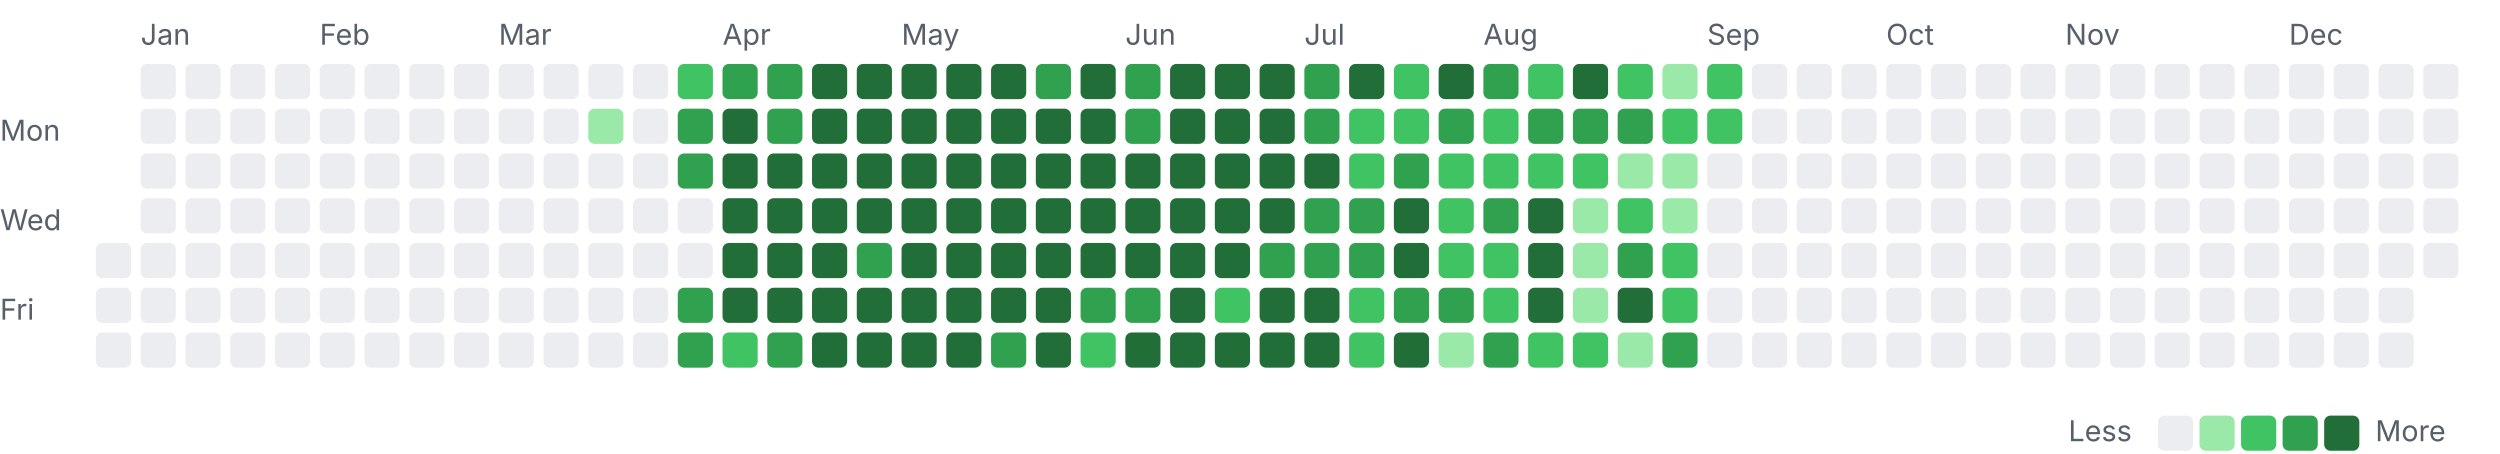
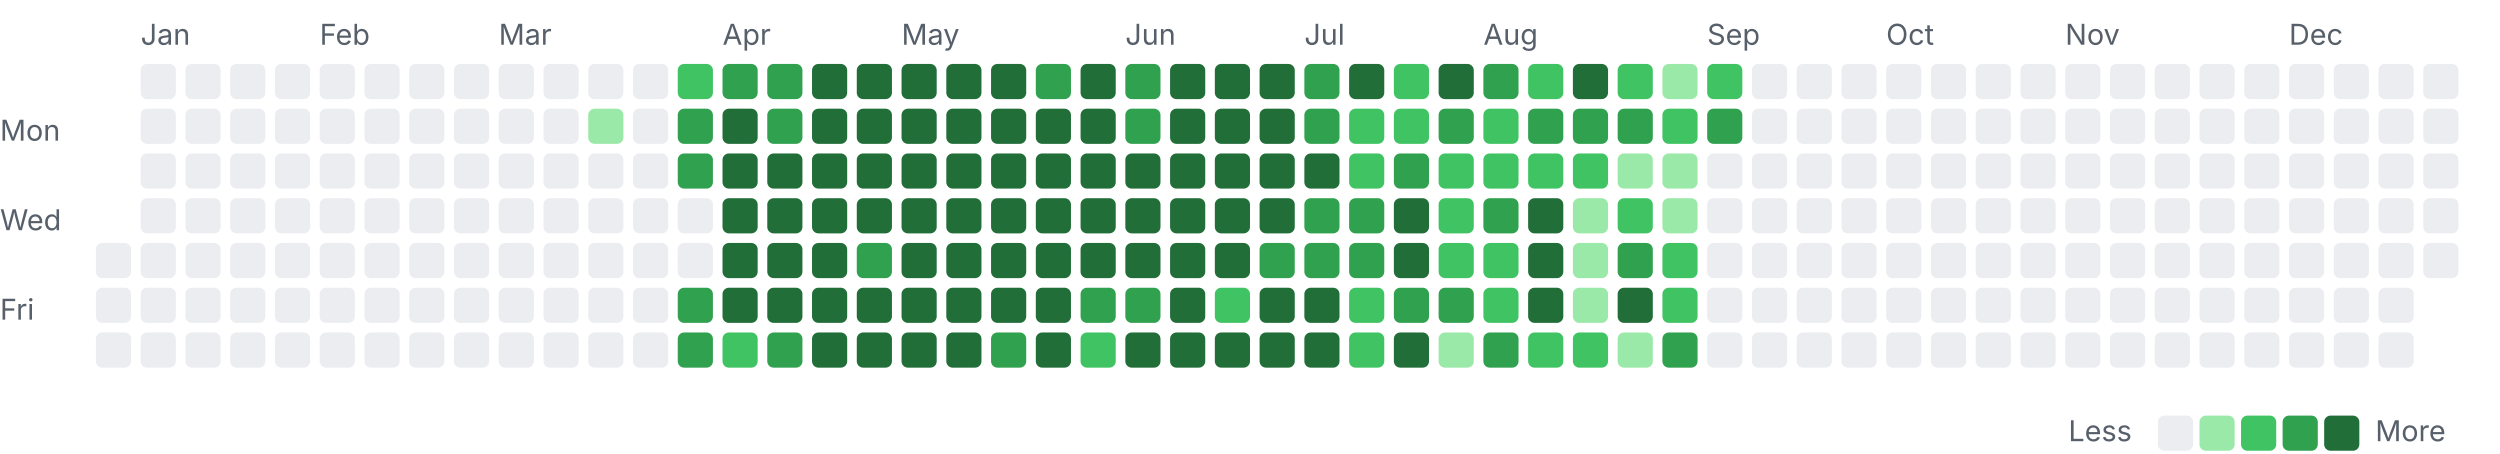
<svg xmlns="http://www.w3.org/2000/svg" width="782" height="142" viewBox="0 0 782 142">
  <style>.l0{fill:#ebedf0}.l1{fill:#9be9a8}.l2{fill:#40c463}.l3{fill:#30a14e}.l4{fill:#216e39} .lbl{fill:#57606a;font:9px -apple-system,Segoe UI,sans-serif}@media(prefers-color-scheme:dark){.l0{fill:#161b22}.l1{fill:#0e4429}.l2{fill:#006d32}.l3{fill:#26a641}.l4{fill:#39d353} .lbl{fill:#8b949e}}</style>
  <text class="lbl" x="44" y="14">Jan</text>
  <text class="lbl" x="100" y="14">Feb</text>
  <text class="lbl" x="156" y="14">Mar</text>
  <text class="lbl" x="226" y="14">Apr</text>
  <text class="lbl" x="282" y="14">May</text>
  <text class="lbl" x="352" y="14">Jun</text>
  <text class="lbl" x="408" y="14">Jul</text>
  <text class="lbl" x="464" y="14">Aug</text>
  <text class="lbl" x="534" y="14">Sep</text>
  <text class="lbl" x="590" y="14">Oct</text>
  <text class="lbl" x="646" y="14">Nov</text>
  <text class="lbl" x="716" y="14">Dec</text>
  <text class="lbl" x="0" y="44">Mon</text>
  <text class="lbl" x="0" y="72">Wed</text>
  <text class="lbl" x="0" y="100">Fri</text>
  <rect class="l0" x="30" y="76" width="11" height="11" rx="2" />
  <rect class="l0" x="30" y="90" width="11" height="11" rx="2" />
  <rect class="l0" x="30" y="104" width="11" height="11" rx="2" />
  <rect class="l0" x="44" y="20" width="11" height="11" rx="2" />
  <rect class="l0" x="44" y="34" width="11" height="11" rx="2" />
  <rect class="l0" x="44" y="48" width="11" height="11" rx="2" />
  <rect class="l0" x="44" y="62" width="11" height="11" rx="2" />
  <rect class="l0" x="44" y="76" width="11" height="11" rx="2" />
  <rect class="l0" x="44" y="90" width="11" height="11" rx="2" />
  <rect class="l0" x="44" y="104" width="11" height="11" rx="2" />
  <rect class="l0" x="58" y="20" width="11" height="11" rx="2" />
  <rect class="l0" x="58" y="34" width="11" height="11" rx="2" />
  <rect class="l0" x="58" y="48" width="11" height="11" rx="2" />
  <rect class="l0" x="58" y="62" width="11" height="11" rx="2" />
  <rect class="l0" x="58" y="76" width="11" height="11" rx="2" />
  <rect class="l0" x="58" y="90" width="11" height="11" rx="2" />
  <rect class="l0" x="58" y="104" width="11" height="11" rx="2" />
  <rect class="l0" x="72" y="20" width="11" height="11" rx="2" />
  <rect class="l0" x="72" y="34" width="11" height="11" rx="2" />
  <rect class="l0" x="72" y="48" width="11" height="11" rx="2" />
  <rect class="l0" x="72" y="62" width="11" height="11" rx="2" />
  <rect class="l0" x="72" y="76" width="11" height="11" rx="2" />
  <rect class="l0" x="72" y="90" width="11" height="11" rx="2" />
  <rect class="l0" x="72" y="104" width="11" height="11" rx="2" />
  <rect class="l0" x="86" y="20" width="11" height="11" rx="2" />
  <rect class="l0" x="86" y="34" width="11" height="11" rx="2" />
  <rect class="l0" x="86" y="48" width="11" height="11" rx="2" />
  <rect class="l0" x="86" y="62" width="11" height="11" rx="2" />
  <rect class="l0" x="86" y="76" width="11" height="11" rx="2" />
  <rect class="l0" x="86" y="90" width="11" height="11" rx="2" />
  <rect class="l0" x="86" y="104" width="11" height="11" rx="2" />
  <rect class="l0" x="100" y="20" width="11" height="11" rx="2" />
  <rect class="l0" x="100" y="34" width="11" height="11" rx="2" />
  <rect class="l0" x="100" y="48" width="11" height="11" rx="2" />
  <rect class="l0" x="100" y="62" width="11" height="11" rx="2" />
  <rect class="l0" x="100" y="76" width="11" height="11" rx="2" />
  <rect class="l0" x="100" y="90" width="11" height="11" rx="2" />
  <rect class="l0" x="100" y="104" width="11" height="11" rx="2" />
  <rect class="l0" x="114" y="20" width="11" height="11" rx="2" />
  <rect class="l0" x="114" y="34" width="11" height="11" rx="2" />
  <rect class="l0" x="114" y="48" width="11" height="11" rx="2" />
  <rect class="l0" x="114" y="62" width="11" height="11" rx="2" />
  <rect class="l0" x="114" y="76" width="11" height="11" rx="2" />
  <rect class="l0" x="114" y="90" width="11" height="11" rx="2" />
  <rect class="l0" x="114" y="104" width="11" height="11" rx="2" />
  <rect class="l0" x="128" y="20" width="11" height="11" rx="2" />
  <rect class="l0" x="128" y="34" width="11" height="11" rx="2" />
  <rect class="l0" x="128" y="48" width="11" height="11" rx="2" />
  <rect class="l0" x="128" y="62" width="11" height="11" rx="2" />
  <rect class="l0" x="128" y="76" width="11" height="11" rx="2" />
  <rect class="l0" x="128" y="90" width="11" height="11" rx="2" />
  <rect class="l0" x="128" y="104" width="11" height="11" rx="2" />
  <rect class="l0" x="142" y="20" width="11" height="11" rx="2" />
  <rect class="l0" x="142" y="34" width="11" height="11" rx="2" />
  <rect class="l0" x="142" y="48" width="11" height="11" rx="2" />
  <rect class="l0" x="142" y="62" width="11" height="11" rx="2" />
  <rect class="l0" x="142" y="76" width="11" height="11" rx="2" />
  <rect class="l0" x="142" y="90" width="11" height="11" rx="2" />
  <rect class="l0" x="142" y="104" width="11" height="11" rx="2" />
  <rect class="l0" x="156" y="20" width="11" height="11" rx="2" />
  <rect class="l0" x="156" y="34" width="11" height="11" rx="2" />
  <rect class="l0" x="156" y="48" width="11" height="11" rx="2" />
  <rect class="l0" x="156" y="62" width="11" height="11" rx="2" />
  <rect class="l0" x="156" y="76" width="11" height="11" rx="2" />
  <rect class="l0" x="156" y="90" width="11" height="11" rx="2" />
  <rect class="l0" x="156" y="104" width="11" height="11" rx="2" />
  <rect class="l0" x="170" y="20" width="11" height="11" rx="2" />
  <rect class="l0" x="170" y="34" width="11" height="11" rx="2" />
  <rect class="l0" x="170" y="48" width="11" height="11" rx="2" />
  <rect class="l0" x="170" y="62" width="11" height="11" rx="2" />
  <rect class="l0" x="170" y="76" width="11" height="11" rx="2" />
  <rect class="l0" x="170" y="90" width="11" height="11" rx="2" />
  <rect class="l0" x="170" y="104" width="11" height="11" rx="2" />
  <rect class="l0" x="184" y="20" width="11" height="11" rx="2" />
  <rect class="l1" x="184" y="34" width="11" height="11" rx="2" />
  <rect class="l0" x="184" y="48" width="11" height="11" rx="2" />
  <rect class="l0" x="184" y="62" width="11" height="11" rx="2" />
  <rect class="l0" x="184" y="76" width="11" height="11" rx="2" />
  <rect class="l0" x="184" y="90" width="11" height="11" rx="2" />
  <rect class="l0" x="184" y="104" width="11" height="11" rx="2" />
  <rect class="l0" x="198" y="20" width="11" height="11" rx="2" />
  <rect class="l0" x="198" y="34" width="11" height="11" rx="2" />
  <rect class="l0" x="198" y="48" width="11" height="11" rx="2" />
  <rect class="l0" x="198" y="62" width="11" height="11" rx="2" />
  <rect class="l0" x="198" y="76" width="11" height="11" rx="2" />
  <rect class="l0" x="198" y="90" width="11" height="11" rx="2" />
  <rect class="l0" x="198" y="104" width="11" height="11" rx="2" />
  <rect class="l2" x="212" y="20" width="11" height="11" rx="2" />
  <rect class="l3" x="212" y="34" width="11" height="11" rx="2" />
  <rect class="l3" x="212" y="48" width="11" height="11" rx="2" />
  <rect class="l0" x="212" y="62" width="11" height="11" rx="2" />
  <rect class="l0" x="212" y="76" width="11" height="11" rx="2" />
  <rect class="l3" x="212" y="90" width="11" height="11" rx="2" />
  <rect class="l3" x="212" y="104" width="11" height="11" rx="2" />
  <rect class="l3" x="226" y="20" width="11" height="11" rx="2" />
  <rect class="l4" x="226" y="34" width="11" height="11" rx="2" />
  <rect class="l4" x="226" y="48" width="11" height="11" rx="2" />
  <rect class="l4" x="226" y="62" width="11" height="11" rx="2" />
  <rect class="l4" x="226" y="76" width="11" height="11" rx="2" />
  <rect class="l4" x="226" y="90" width="11" height="11" rx="2" />
  <rect class="l2" x="226" y="104" width="11" height="11" rx="2" />
  <rect class="l3" x="240" y="20" width="11" height="11" rx="2" />
  <rect class="l3" x="240" y="34" width="11" height="11" rx="2" />
  <rect class="l4" x="240" y="48" width="11" height="11" rx="2" />
  <rect class="l4" x="240" y="62" width="11" height="11" rx="2" />
  <rect class="l4" x="240" y="76" width="11" height="11" rx="2" />
  <rect class="l4" x="240" y="90" width="11" height="11" rx="2" />
  <rect class="l3" x="240" y="104" width="11" height="11" rx="2" />
  <rect class="l4" x="254" y="20" width="11" height="11" rx="2" />
  <rect class="l4" x="254" y="34" width="11" height="11" rx="2" />
  <rect class="l4" x="254" y="48" width="11" height="11" rx="2" />
  <rect class="l4" x="254" y="62" width="11" height="11" rx="2" />
  <rect class="l4" x="254" y="76" width="11" height="11" rx="2" />
  <rect class="l4" x="254" y="90" width="11" height="11" rx="2" />
  <rect class="l4" x="254" y="104" width="11" height="11" rx="2" />
  <rect class="l4" x="268" y="20" width="11" height="11" rx="2" />
  <rect class="l4" x="268" y="34" width="11" height="11" rx="2" />
  <rect class="l4" x="268" y="48" width="11" height="11" rx="2" />
  <rect class="l4" x="268" y="62" width="11" height="11" rx="2" />
  <rect class="l3" x="268" y="76" width="11" height="11" rx="2" />
  <rect class="l4" x="268" y="90" width="11" height="11" rx="2" />
  <rect class="l4" x="268" y="104" width="11" height="11" rx="2" />
  <rect class="l4" x="282" y="20" width="11" height="11" rx="2" />
  <rect class="l4" x="282" y="34" width="11" height="11" rx="2" />
  <rect class="l4" x="282" y="48" width="11" height="11" rx="2" />
  <rect class="l4" x="282" y="62" width="11" height="11" rx="2" />
  <rect class="l4" x="282" y="76" width="11" height="11" rx="2" />
  <rect class="l4" x="282" y="90" width="11" height="11" rx="2" />
  <rect class="l4" x="282" y="104" width="11" height="11" rx="2" />
  <rect class="l4" x="296" y="20" width="11" height="11" rx="2" />
  <rect class="l4" x="296" y="34" width="11" height="11" rx="2" />
  <rect class="l4" x="296" y="48" width="11" height="11" rx="2" />
  <rect class="l4" x="296" y="62" width="11" height="11" rx="2" />
  <rect class="l4" x="296" y="76" width="11" height="11" rx="2" />
  <rect class="l4" x="296" y="90" width="11" height="11" rx="2" />
  <rect class="l4" x="296" y="104" width="11" height="11" rx="2" />
  <rect class="l4" x="310" y="20" width="11" height="11" rx="2" />
  <rect class="l4" x="310" y="34" width="11" height="11" rx="2" />
  <rect class="l4" x="310" y="48" width="11" height="11" rx="2" />
  <rect class="l4" x="310" y="62" width="11" height="11" rx="2" />
  <rect class="l4" x="310" y="76" width="11" height="11" rx="2" />
  <rect class="l4" x="310" y="90" width="11" height="11" rx="2" />
  <rect class="l3" x="310" y="104" width="11" height="11" rx="2" />
  <rect class="l3" x="324" y="20" width="11" height="11" rx="2" />
  <rect class="l4" x="324" y="34" width="11" height="11" rx="2" />
  <rect class="l4" x="324" y="48" width="11" height="11" rx="2" />
  <rect class="l4" x="324" y="62" width="11" height="11" rx="2" />
  <rect class="l4" x="324" y="76" width="11" height="11" rx="2" />
  <rect class="l4" x="324" y="90" width="11" height="11" rx="2" />
  <rect class="l4" x="324" y="104" width="11" height="11" rx="2" />
  <rect class="l4" x="338" y="20" width="11" height="11" rx="2" />
  <rect class="l4" x="338" y="34" width="11" height="11" rx="2" />
  <rect class="l4" x="338" y="48" width="11" height="11" rx="2" />
  <rect class="l4" x="338" y="62" width="11" height="11" rx="2" />
  <rect class="l4" x="338" y="76" width="11" height="11" rx="2" />
  <rect class="l3" x="338" y="90" width="11" height="11" rx="2" />
  <rect class="l2" x="338" y="104" width="11" height="11" rx="2" />
  <rect class="l3" x="352" y="20" width="11" height="11" rx="2" />
  <rect class="l3" x="352" y="34" width="11" height="11" rx="2" />
  <rect class="l4" x="352" y="48" width="11" height="11" rx="2" />
  <rect class="l4" x="352" y="62" width="11" height="11" rx="2" />
  <rect class="l4" x="352" y="76" width="11" height="11" rx="2" />
  <rect class="l3" x="352" y="90" width="11" height="11" rx="2" />
  <rect class="l4" x="352" y="104" width="11" height="11" rx="2" />
  <rect class="l4" x="366" y="20" width="11" height="11" rx="2" />
  <rect class="l4" x="366" y="34" width="11" height="11" rx="2" />
  <rect class="l4" x="366" y="48" width="11" height="11" rx="2" />
  <rect class="l4" x="366" y="62" width="11" height="11" rx="2" />
  <rect class="l4" x="366" y="76" width="11" height="11" rx="2" />
  <rect class="l4" x="366" y="90" width="11" height="11" rx="2" />
  <rect class="l4" x="366" y="104" width="11" height="11" rx="2" />
  <rect class="l4" x="380" y="20" width="11" height="11" rx="2" />
  <rect class="l4" x="380" y="34" width="11" height="11" rx="2" />
  <rect class="l4" x="380" y="48" width="11" height="11" rx="2" />
  <rect class="l4" x="380" y="62" width="11" height="11" rx="2" />
  <rect class="l4" x="380" y="76" width="11" height="11" rx="2" />
  <rect class="l2" x="380" y="90" width="11" height="11" rx="2" />
  <rect class="l4" x="380" y="104" width="11" height="11" rx="2" />
  <rect class="l4" x="394" y="20" width="11" height="11" rx="2" />
  <rect class="l4" x="394" y="34" width="11" height="11" rx="2" />
  <rect class="l4" x="394" y="48" width="11" height="11" rx="2" />
  <rect class="l4" x="394" y="62" width="11" height="11" rx="2" />
  <rect class="l3" x="394" y="76" width="11" height="11" rx="2" />
  <rect class="l4" x="394" y="90" width="11" height="11" rx="2" />
  <rect class="l4" x="394" y="104" width="11" height="11" rx="2" />
  <rect class="l3" x="408" y="20" width="11" height="11" rx="2" />
  <rect class="l3" x="408" y="34" width="11" height="11" rx="2" />
  <rect class="l4" x="408" y="48" width="11" height="11" rx="2" />
  <rect class="l3" x="408" y="62" width="11" height="11" rx="2" />
  <rect class="l3" x="408" y="76" width="11" height="11" rx="2" />
  <rect class="l4" x="408" y="90" width="11" height="11" rx="2" />
  <rect class="l4" x="408" y="104" width="11" height="11" rx="2" />
  <rect class="l4" x="422" y="20" width="11" height="11" rx="2" />
  <rect class="l2" x="422" y="34" width="11" height="11" rx="2" />
  <rect class="l2" x="422" y="48" width="11" height="11" rx="2" />
  <rect class="l3" x="422" y="62" width="11" height="11" rx="2" />
  <rect class="l3" x="422" y="76" width="11" height="11" rx="2" />
  <rect class="l2" x="422" y="90" width="11" height="11" rx="2" />
  <rect class="l2" x="422" y="104" width="11" height="11" rx="2" />
  <rect class="l2" x="436" y="20" width="11" height="11" rx="2" />
  <rect class="l2" x="436" y="34" width="11" height="11" rx="2" />
  <rect class="l3" x="436" y="48" width="11" height="11" rx="2" />
  <rect class="l4" x="436" y="62" width="11" height="11" rx="2" />
  <rect class="l4" x="436" y="76" width="11" height="11" rx="2" />
  <rect class="l3" x="436" y="90" width="11" height="11" rx="2" />
  <rect class="l4" x="436" y="104" width="11" height="11" rx="2" />
  <rect class="l4" x="450" y="20" width="11" height="11" rx="2" />
  <rect class="l3" x="450" y="34" width="11" height="11" rx="2" />
  <rect class="l2" x="450" y="48" width="11" height="11" rx="2" />
  <rect class="l2" x="450" y="62" width="11" height="11" rx="2" />
  <rect class="l2" x="450" y="76" width="11" height="11" rx="2" />
  <rect class="l3" x="450" y="90" width="11" height="11" rx="2" />
  <rect class="l1" x="450" y="104" width="11" height="11" rx="2" />
  <rect class="l3" x="464" y="20" width="11" height="11" rx="2" />
  <rect class="l2" x="464" y="34" width="11" height="11" rx="2" />
  <rect class="l2" x="464" y="48" width="11" height="11" rx="2" />
  <rect class="l3" x="464" y="62" width="11" height="11" rx="2" />
  <rect class="l2" x="464" y="76" width="11" height="11" rx="2" />
  <rect class="l2" x="464" y="90" width="11" height="11" rx="2" />
  <rect class="l3" x="464" y="104" width="11" height="11" rx="2" />
  <rect class="l2" x="478" y="20" width="11" height="11" rx="2" />
  <rect class="l3" x="478" y="34" width="11" height="11" rx="2" />
  <rect class="l2" x="478" y="48" width="11" height="11" rx="2" />
  <rect class="l4" x="478" y="62" width="11" height="11" rx="2" />
  <rect class="l4" x="478" y="76" width="11" height="11" rx="2" />
  <rect class="l4" x="478" y="90" width="11" height="11" rx="2" />
  <rect class="l2" x="478" y="104" width="11" height="11" rx="2" />
  <rect class="l4" x="492" y="20" width="11" height="11" rx="2" />
  <rect class="l3" x="492" y="34" width="11" height="11" rx="2" />
  <rect class="l2" x="492" y="48" width="11" height="11" rx="2" />
  <rect class="l1" x="492" y="62" width="11" height="11" rx="2" />
  <rect class="l1" x="492" y="76" width="11" height="11" rx="2" />
  <rect class="l1" x="492" y="90" width="11" height="11" rx="2" />
  <rect class="l2" x="492" y="104" width="11" height="11" rx="2" />
  <rect class="l2" x="506" y="20" width="11" height="11" rx="2" />
  <rect class="l3" x="506" y="34" width="11" height="11" rx="2" />
  <rect class="l1" x="506" y="48" width="11" height="11" rx="2" />
  <rect class="l2" x="506" y="62" width="11" height="11" rx="2" />
  <rect class="l3" x="506" y="76" width="11" height="11" rx="2" />
  <rect class="l4" x="506" y="90" width="11" height="11" rx="2" />
  <rect class="l1" x="506" y="104" width="11" height="11" rx="2" />
  <rect class="l1" x="520" y="20" width="11" height="11" rx="2" />
  <rect class="l2" x="520" y="34" width="11" height="11" rx="2" />
  <rect class="l1" x="520" y="48" width="11" height="11" rx="2" />
  <rect class="l1" x="520" y="62" width="11" height="11" rx="2" />
  <rect class="l2" x="520" y="76" width="11" height="11" rx="2" />
  <rect class="l2" x="520" y="90" width="11" height="11" rx="2" />
  <rect class="l3" x="520" y="104" width="11" height="11" rx="2" />
  <rect class="l2" x="534" y="20" width="11" height="11" rx="2" />
-   <rect class="l2" x="534" y="34" width="11" height="11" rx="2" />
+   <rect class="l3" x="534" y="34" width="11" height="11" rx="2" />
  <rect class="l0" x="534" y="48" width="11" height="11" rx="2" />
  <rect class="l0" x="534" y="62" width="11" height="11" rx="2" />
  <rect class="l0" x="534" y="76" width="11" height="11" rx="2" />
  <rect class="l0" x="534" y="90" width="11" height="11" rx="2" />
  <rect class="l0" x="534" y="104" width="11" height="11" rx="2" />
  <rect class="l0" x="548" y="20" width="11" height="11" rx="2" />
  <rect class="l0" x="548" y="34" width="11" height="11" rx="2" />
  <rect class="l0" x="548" y="48" width="11" height="11" rx="2" />
  <rect class="l0" x="548" y="62" width="11" height="11" rx="2" />
  <rect class="l0" x="548" y="76" width="11" height="11" rx="2" />
  <rect class="l0" x="548" y="90" width="11" height="11" rx="2" />
  <rect class="l0" x="548" y="104" width="11" height="11" rx="2" />
  <rect class="l0" x="562" y="20" width="11" height="11" rx="2" />
  <rect class="l0" x="562" y="34" width="11" height="11" rx="2" />
  <rect class="l0" x="562" y="48" width="11" height="11" rx="2" />
  <rect class="l0" x="562" y="62" width="11" height="11" rx="2" />
  <rect class="l0" x="562" y="76" width="11" height="11" rx="2" />
  <rect class="l0" x="562" y="90" width="11" height="11" rx="2" />
  <rect class="l0" x="562" y="104" width="11" height="11" rx="2" />
  <rect class="l0" x="576" y="20" width="11" height="11" rx="2" />
  <rect class="l0" x="576" y="34" width="11" height="11" rx="2" />
  <rect class="l0" x="576" y="48" width="11" height="11" rx="2" />
  <rect class="l0" x="576" y="62" width="11" height="11" rx="2" />
  <rect class="l0" x="576" y="76" width="11" height="11" rx="2" />
  <rect class="l0" x="576" y="90" width="11" height="11" rx="2" />
  <rect class="l0" x="576" y="104" width="11" height="11" rx="2" />
  <rect class="l0" x="590" y="20" width="11" height="11" rx="2" />
  <rect class="l0" x="590" y="34" width="11" height="11" rx="2" />
  <rect class="l0" x="590" y="48" width="11" height="11" rx="2" />
  <rect class="l0" x="590" y="62" width="11" height="11" rx="2" />
  <rect class="l0" x="590" y="76" width="11" height="11" rx="2" />
  <rect class="l0" x="590" y="90" width="11" height="11" rx="2" />
  <rect class="l0" x="590" y="104" width="11" height="11" rx="2" />
  <rect class="l0" x="604" y="20" width="11" height="11" rx="2" />
  <rect class="l0" x="604" y="34" width="11" height="11" rx="2" />
  <rect class="l0" x="604" y="48" width="11" height="11" rx="2" />
  <rect class="l0" x="604" y="62" width="11" height="11" rx="2" />
  <rect class="l0" x="604" y="76" width="11" height="11" rx="2" />
  <rect class="l0" x="604" y="90" width="11" height="11" rx="2" />
  <rect class="l0" x="604" y="104" width="11" height="11" rx="2" />
  <rect class="l0" x="618" y="20" width="11" height="11" rx="2" />
  <rect class="l0" x="618" y="34" width="11" height="11" rx="2" />
  <rect class="l0" x="618" y="48" width="11" height="11" rx="2" />
  <rect class="l0" x="618" y="62" width="11" height="11" rx="2" />
  <rect class="l0" x="618" y="76" width="11" height="11" rx="2" />
  <rect class="l0" x="618" y="90" width="11" height="11" rx="2" />
  <rect class="l0" x="618" y="104" width="11" height="11" rx="2" />
  <rect class="l0" x="632" y="20" width="11" height="11" rx="2" />
  <rect class="l0" x="632" y="34" width="11" height="11" rx="2" />
  <rect class="l0" x="632" y="48" width="11" height="11" rx="2" />
  <rect class="l0" x="632" y="62" width="11" height="11" rx="2" />
  <rect class="l0" x="632" y="76" width="11" height="11" rx="2" />
  <rect class="l0" x="632" y="90" width="11" height="11" rx="2" />
  <rect class="l0" x="632" y="104" width="11" height="11" rx="2" />
  <rect class="l0" x="646" y="20" width="11" height="11" rx="2" />
  <rect class="l0" x="646" y="34" width="11" height="11" rx="2" />
  <rect class="l0" x="646" y="48" width="11" height="11" rx="2" />
  <rect class="l0" x="646" y="62" width="11" height="11" rx="2" />
  <rect class="l0" x="646" y="76" width="11" height="11" rx="2" />
  <rect class="l0" x="646" y="90" width="11" height="11" rx="2" />
  <rect class="l0" x="646" y="104" width="11" height="11" rx="2" />
  <rect class="l0" x="660" y="20" width="11" height="11" rx="2" />
  <rect class="l0" x="660" y="34" width="11" height="11" rx="2" />
  <rect class="l0" x="660" y="48" width="11" height="11" rx="2" />
  <rect class="l0" x="660" y="62" width="11" height="11" rx="2" />
  <rect class="l0" x="660" y="76" width="11" height="11" rx="2" />
  <rect class="l0" x="660" y="90" width="11" height="11" rx="2" />
  <rect class="l0" x="660" y="104" width="11" height="11" rx="2" />
  <rect class="l0" x="674" y="20" width="11" height="11" rx="2" />
  <rect class="l0" x="674" y="34" width="11" height="11" rx="2" />
  <rect class="l0" x="674" y="48" width="11" height="11" rx="2" />
  <rect class="l0" x="674" y="62" width="11" height="11" rx="2" />
  <rect class="l0" x="674" y="76" width="11" height="11" rx="2" />
  <rect class="l0" x="674" y="90" width="11" height="11" rx="2" />
  <rect class="l0" x="674" y="104" width="11" height="11" rx="2" />
  <rect class="l0" x="688" y="20" width="11" height="11" rx="2" />
  <rect class="l0" x="688" y="34" width="11" height="11" rx="2" />
  <rect class="l0" x="688" y="48" width="11" height="11" rx="2" />
  <rect class="l0" x="688" y="62" width="11" height="11" rx="2" />
  <rect class="l0" x="688" y="76" width="11" height="11" rx="2" />
  <rect class="l0" x="688" y="90" width="11" height="11" rx="2" />
  <rect class="l0" x="688" y="104" width="11" height="11" rx="2" />
  <rect class="l0" x="702" y="20" width="11" height="11" rx="2" />
  <rect class="l0" x="702" y="34" width="11" height="11" rx="2" />
  <rect class="l0" x="702" y="48" width="11" height="11" rx="2" />
  <rect class="l0" x="702" y="62" width="11" height="11" rx="2" />
  <rect class="l0" x="702" y="76" width="11" height="11" rx="2" />
  <rect class="l0" x="702" y="90" width="11" height="11" rx="2" />
  <rect class="l0" x="702" y="104" width="11" height="11" rx="2" />
  <rect class="l0" x="716" y="20" width="11" height="11" rx="2" />
  <rect class="l0" x="716" y="34" width="11" height="11" rx="2" />
  <rect class="l0" x="716" y="48" width="11" height="11" rx="2" />
  <rect class="l0" x="716" y="62" width="11" height="11" rx="2" />
  <rect class="l0" x="716" y="76" width="11" height="11" rx="2" />
  <rect class="l0" x="716" y="90" width="11" height="11" rx="2" />
  <rect class="l0" x="716" y="104" width="11" height="11" rx="2" />
  <rect class="l0" x="730" y="20" width="11" height="11" rx="2" />
  <rect class="l0" x="730" y="34" width="11" height="11" rx="2" />
  <rect class="l0" x="730" y="48" width="11" height="11" rx="2" />
  <rect class="l0" x="730" y="62" width="11" height="11" rx="2" />
  <rect class="l0" x="730" y="76" width="11" height="11" rx="2" />
  <rect class="l0" x="730" y="90" width="11" height="11" rx="2" />
  <rect class="l0" x="730" y="104" width="11" height="11" rx="2" />
  <rect class="l0" x="744" y="20" width="11" height="11" rx="2" />
  <rect class="l0" x="744" y="34" width="11" height="11" rx="2" />
  <rect class="l0" x="744" y="48" width="11" height="11" rx="2" />
  <rect class="l0" x="744" y="62" width="11" height="11" rx="2" />
  <rect class="l0" x="744" y="76" width="11" height="11" rx="2" />
  <rect class="l0" x="744" y="90" width="11" height="11" rx="2" />
  <rect class="l0" x="744" y="104" width="11" height="11" rx="2" />
  <rect class="l0" x="758" y="20" width="11" height="11" rx="2" />
  <rect class="l0" x="758" y="34" width="11" height="11" rx="2" />
  <rect class="l0" x="758" y="48" width="11" height="11" rx="2" />
  <rect class="l0" x="758" y="62" width="11" height="11" rx="2" />
  <rect class="l0" x="758" y="76" width="11" height="11" rx="2" />
  <text class="lbl" x="647" y="138">Less</text>
  <rect class="l0" x="675" y="130" width="11" height="11" rx="2" />
  <rect class="l1" x="688" y="130" width="11" height="11" rx="2" />
  <rect class="l2" x="701" y="130" width="11" height="11" rx="2" />
  <rect class="l3" x="714" y="130" width="11" height="11" rx="2" />
  <rect class="l4" x="727" y="130" width="11" height="11" rx="2" />
  <text class="lbl" x="743" y="138">More</text>
</svg>
